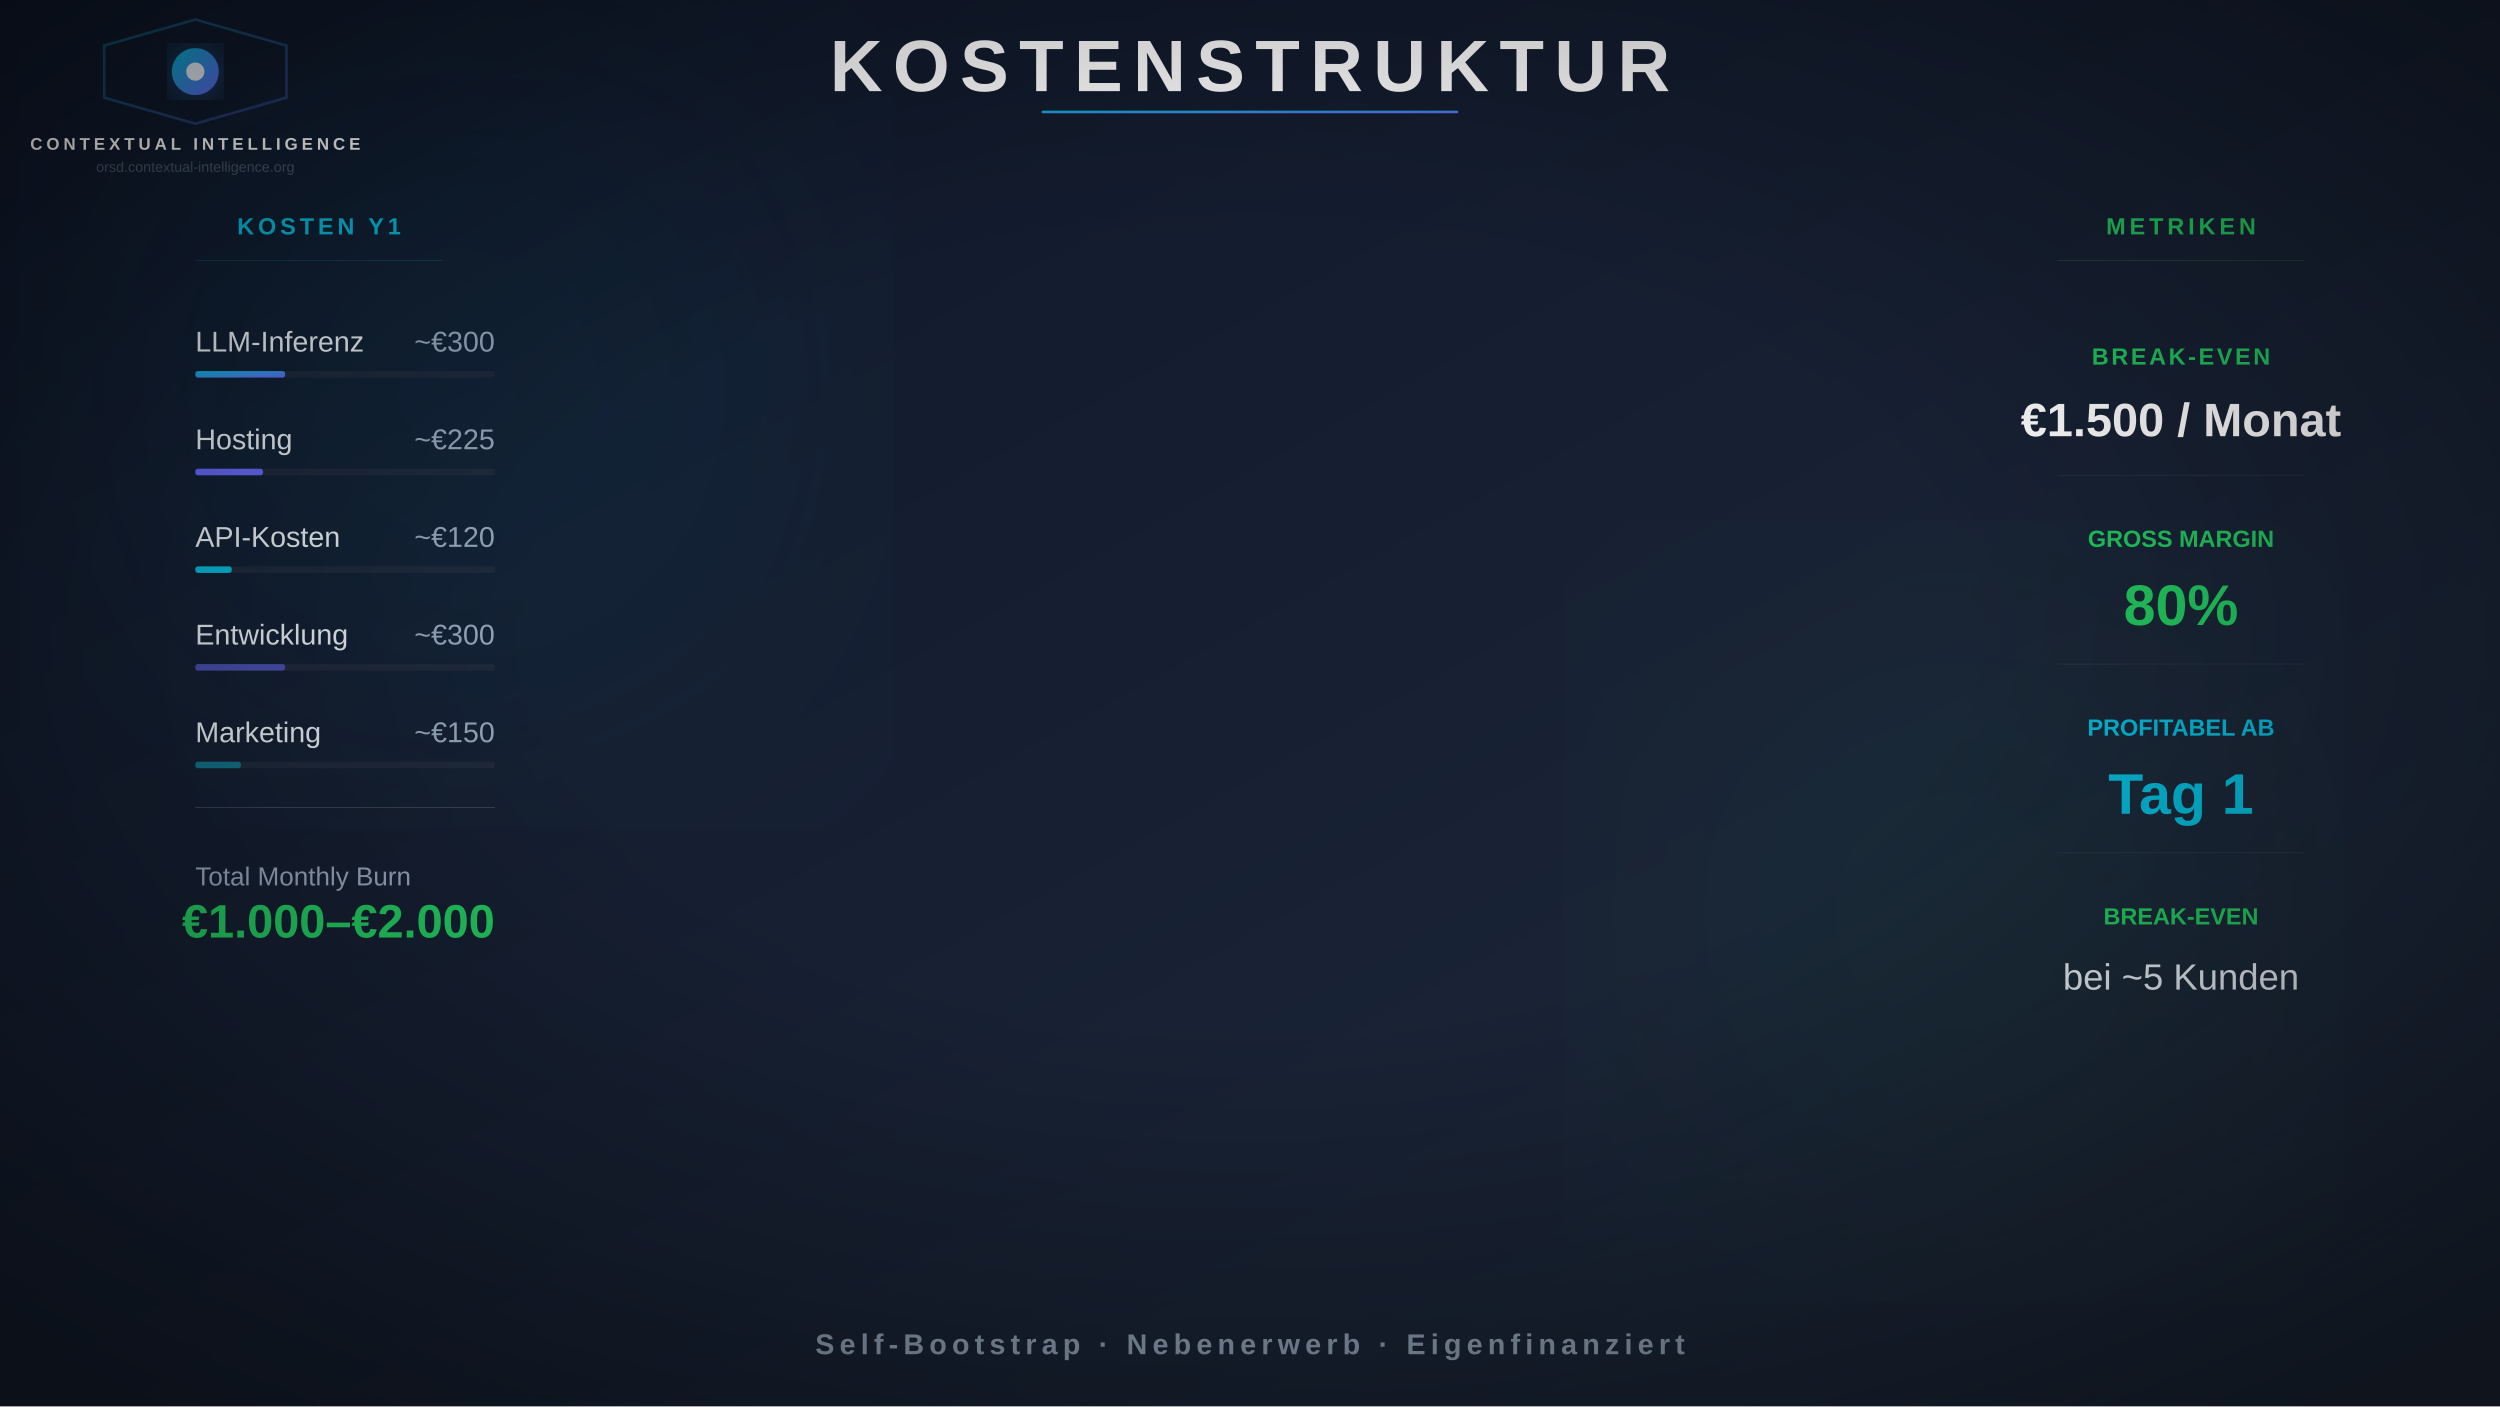
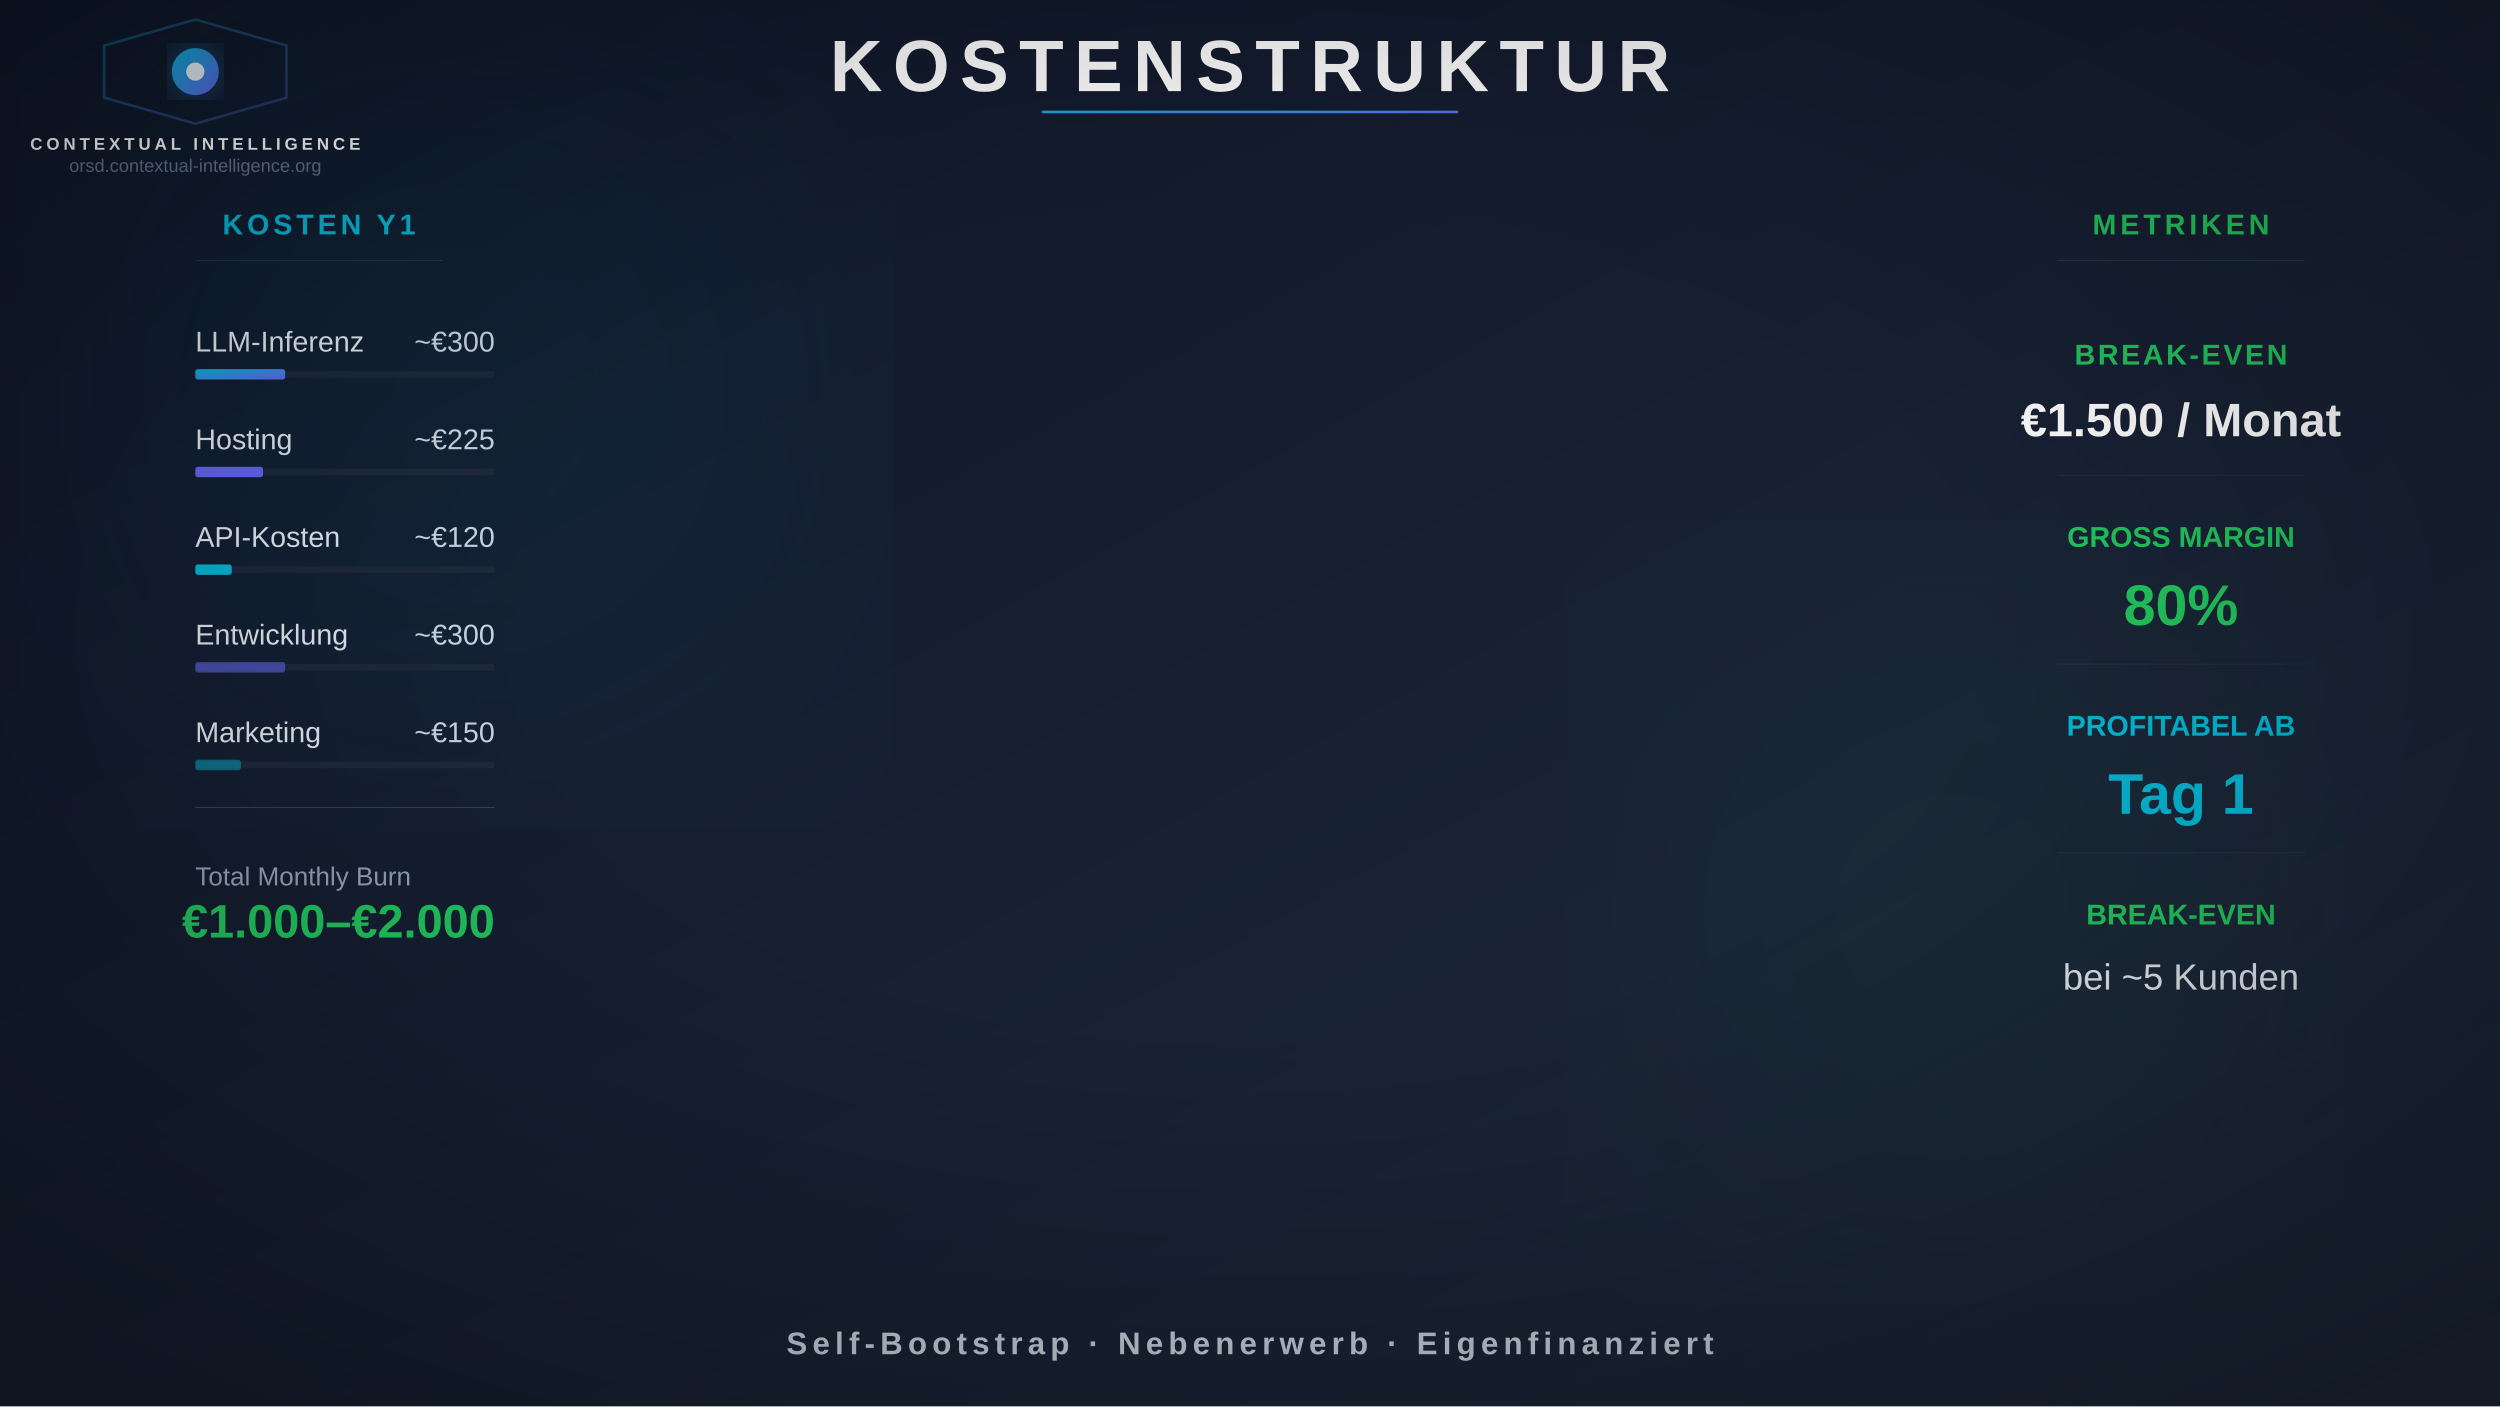
<svg xmlns="http://www.w3.org/2000/svg" viewBox="0 0 1920 1080" width="1920" height="1080">
  <defs>
    <linearGradient id="bg" x1="0%" y1="0%" x2="100%" y2="100%">
      <stop offset="0%" stop-color="#0f172a" />
      <stop offset="100%" stop-color="#1e293b" />
    </linearGradient>
    <linearGradient id="accent" x1="0%" y1="0%" x2="100%" y2="100%">
      <stop offset="0%" stop-color="#06b6d4" />
      <stop offset="100%" stop-color="#6366f1" />
    </linearGradient>
    <filter id="bgBlur">
      <feGaussianBlur stdDeviation="120" />
    </filter>
    <filter id="glow">
      <feGaussianBlur stdDeviation="20" result="b" />
      <feMerge>
        <feMergeNode in="b" />
        <feMergeNode in="SourceGraphic" />
      </feMerge>
    </filter>
    <radialGradient id="vignette" cx="50%" cy="45%" r="70%">
      <stop offset="40%" stop-color="#000" stop-opacity="0" />
-       <stop offset="100%" stop-color="#000" stop-opacity="0.5" />
+       <stop offset="100%" stop-color="#000" stop-opacity="0.35" />
    </radialGradient>
  </defs>
  <rect width="1920" height="1080" fill="url(#bg)" />
  <circle cx="350" cy="300" r="280" fill="#06b6d4" opacity="0.05" filter="url(#bgBlur)" />
  <circle cx="1500" cy="700" r="250" fill="#22c55e" opacity="0.04" filter="url(#bgBlur)" />
  <g transform="translate(150, 55)">
    <polygon points="0,-40 70,-20 70,20 0,40 -70,20 -70,-20" fill="none" stroke="url(#accent)" stroke-width="2" opacity="0.35" />
    <circle cx="0" cy="0" r="18" fill="url(#accent)" filter="url(#glow)" />
    <circle cx="0" cy="0" r="7" fill="#ffffff" opacity="0.9" />
  </g>
  <text x="150" y="115" font-family="'Segoe UI','Helvetica Neue',Arial,sans-serif" font-size="13" font-weight="700" fill="#ffffff" letter-spacing="3" text-anchor="middle">CONTEXTUAL INTELLIGENCE</text>
-   <text x="150" y="132" font-family="'Segoe UI',Arial,sans-serif" font-size="11" fill="#475569" text-anchor="middle">orsd.contextual-intelligence.org</text>
+   <text x="150" y="132" font-family="'Segoe UI',Arial,sans-serif" font-size="14" fill="#64748b" text-anchor="middle">orsd.contextual-intelligence.org</text>
  <text x="960" y="70" font-family="'Segoe UI','Helvetica Neue',Arial,sans-serif" font-size="56" font-weight="700" fill="#ffffff" letter-spacing="8" text-anchor="middle">KOSTENSTRUKTUR</text>
  <rect x="800" y="85" width="320" height="2" fill="url(#accent)" rx="1" />
-   <line x1="420" y1="120" x2="420" y2="1000" stroke="url(#accent)" stroke-width="1" opacity="0.08" />
-   <line x1="1500" y1="120" x2="1500" y2="1000" stroke="url(#accent)" stroke-width="1" opacity="0.08" />
-   <text x="245" y="180" font-family="'Segoe UI',Arial,sans-serif" font-size="18" font-weight="700" fill="#06b6d4" letter-spacing="3" text-anchor="middle">KOSTEN Y1</text>
+   <line x1="420" y1="120" x2="420" y2="1000" stroke="url(#accent)" stroke-width="1" opacity="0.15" />
+   <line x1="1500" y1="120" x2="1500" y2="1000" stroke="url(#accent)" stroke-width="1" opacity="0.15" />
+   <text x="245" y="180" font-family="'Segoe UI',Arial,sans-serif" font-size="22" font-weight="700" fill="#06b6d4" letter-spacing="3" text-anchor="middle">KOSTEN Y1</text>
  <line x1="150" y1="200" x2="340" y2="200" stroke="#06b6d4" stroke-width="0.5" opacity="0.3" />
  <text x="150" y="270" font-family="'Segoe UI',Arial,sans-serif" font-size="22" fill="#e2e8f0">LLM-Inferenz</text>
-   <text x="380" y="270" font-family="'Segoe UI',Arial,sans-serif" font-size="22" fill="#94a3b8" text-anchor="end">~€300</text>
+   <text x="380" y="270" font-family="'Segoe UI',Arial,sans-serif" font-size="22" fill="#cbd5e1" text-anchor="end">~€300</text>
  <rect x="150" y="285" width="230" height="5" rx="2" fill="#1e293b" />
-   <rect x="150" y="285" width="69" height="5" rx="2" fill="url(#accent)" />
+   <rect x="150" y="283.5" width="69" height="8" rx="2" fill="url(#accent)" />
  <text x="150" y="345" font-family="'Segoe UI',Arial,sans-serif" font-size="22" fill="#e2e8f0">Hosting</text>
-   <text x="380" y="345" font-family="'Segoe UI',Arial,sans-serif" font-size="22" fill="#94a3b8" text-anchor="end">~€225</text>
+   <text x="380" y="345" font-family="'Segoe UI',Arial,sans-serif" font-size="22" fill="#cbd5e1" text-anchor="end">~€225</text>
  <rect x="150" y="360" width="230" height="5" rx="2" fill="#1e293b" />
-   <rect x="150" y="360" width="52" height="5" rx="2" fill="#6366f1" />
+   <rect x="150" y="358.5" width="52" height="8" rx="2" fill="#6366f1" />
  <text x="150" y="420" font-family="'Segoe UI',Arial,sans-serif" font-size="22" fill="#e2e8f0">API-Kosten</text>
-   <text x="380" y="420" font-family="'Segoe UI',Arial,sans-serif" font-size="22" fill="#94a3b8" text-anchor="end">~€120</text>
+   <text x="380" y="420" font-family="'Segoe UI',Arial,sans-serif" font-size="22" fill="#cbd5e1" text-anchor="end">~€120</text>
  <rect x="150" y="435" width="230" height="5" rx="2" fill="#1e293b" />
-   <rect x="150" y="435" width="28" height="5" rx="2" fill="#06b6d4" />
+   <rect x="150" y="433.5" width="28" height="8" rx="2" fill="#06b6d4" />
  <text x="150" y="495" font-family="'Segoe UI',Arial,sans-serif" font-size="22" fill="#e2e8f0">Entwicklung</text>
-   <text x="380" y="495" font-family="'Segoe UI',Arial,sans-serif" font-size="22" fill="#94a3b8" text-anchor="end">~€300</text>
+   <text x="380" y="495" font-family="'Segoe UI',Arial,sans-serif" font-size="22" fill="#cbd5e1" text-anchor="end">~€300</text>
  <rect x="150" y="510" width="230" height="5" rx="2" fill="#1e293b" />
-   <rect x="150" y="510" width="69" height="5" rx="2" fill="#6366f1" opacity="0.6" />
+   <rect x="150" y="508.5" width="69" height="8" rx="2" fill="#6366f1" opacity="0.6" />
  <text x="150" y="570" font-family="'Segoe UI',Arial,sans-serif" font-size="22" fill="#e2e8f0">Marketing</text>
-   <text x="380" y="570" font-family="'Segoe UI',Arial,sans-serif" font-size="22" fill="#94a3b8" text-anchor="end">~€150</text>
+   <text x="380" y="570" font-family="'Segoe UI',Arial,sans-serif" font-size="22" fill="#cbd5e1" text-anchor="end">~€150</text>
  <rect x="150" y="585" width="230" height="5" rx="2" fill="#1e293b" />
-   <rect x="150" y="585" width="35" height="5" rx="2" fill="#06b6d4" opacity="0.5" />
+   <rect x="150" y="583.5" width="35" height="8" rx="2" fill="#06b6d4" opacity="0.5" />
  <line x1="150" y1="620" x2="380" y2="620" stroke="#475569" stroke-width="0.5" />
  <text x="150" y="680" font-family="'Segoe UI',Arial,sans-serif" font-size="20" fill="#94a3b8">Total Monthly Burn</text>
  <text x="380" y="720" font-family="'Segoe UI',Arial,sans-serif" font-size="36" font-weight="700" fill="#22c55e" text-anchor="end">€1.000–€2.000</text>
-   <text x="1675" y="180" font-family="'Segoe UI',Arial,sans-serif" font-size="18" font-weight="700" fill="#22c55e" letter-spacing="3" text-anchor="middle">METRIKEN</text>
+   <text x="1675" y="180" font-family="'Segoe UI',Arial,sans-serif" font-size="22" font-weight="700" fill="#22c55e" letter-spacing="3" text-anchor="middle">METRIKEN</text>
  <line x1="1580" y1="200" x2="1770" y2="200" stroke="#22c55e" stroke-width="0.5" opacity="0.3" />
-   <text x="1675" y="280" font-family="'Segoe UI',Arial,sans-serif" font-size="18" font-weight="700" fill="#22c55e" letter-spacing="2" text-anchor="middle">BREAK-EVEN</text>
+   <text x="1675" y="280" font-family="'Segoe UI',Arial,sans-serif" font-size="22" font-weight="700" fill="#22c55e" letter-spacing="2" text-anchor="middle">BREAK-EVEN</text>
  <text x="1675" y="335" font-family="'Segoe UI',Arial,sans-serif" font-size="36" font-weight="700" fill="#ffffff" text-anchor="middle">€1.500 / Monat</text>
  <line x1="1580" y1="365" x2="1770" y2="365" stroke="#475569" stroke-width="0.5" opacity="0.4" />
-   <text x="1675" y="420" font-family="'Segoe UI',Arial,sans-serif" font-size="18" font-weight="700" fill="#22c55e" text-anchor="middle">GROSS MARGIN</text>
+   <text x="1675" y="420" font-family="'Segoe UI',Arial,sans-serif" font-size="22" font-weight="700" fill="#22c55e" text-anchor="middle">GROSS MARGIN</text>
  <text x="1675" y="480" font-family="'Segoe UI',Arial,sans-serif" font-size="44" font-weight="700" fill="#22c55e" text-anchor="middle">80%</text>
  <line x1="1580" y1="510" x2="1770" y2="510" stroke="#475569" stroke-width="0.5" opacity="0.4" />
-   <text x="1675" y="565" font-family="'Segoe UI',Arial,sans-serif" font-size="18" font-weight="700" fill="#06b6d4" text-anchor="middle">PROFITABEL AB</text>
+   <text x="1675" y="565" font-family="'Segoe UI',Arial,sans-serif" font-size="22" font-weight="700" fill="#06b6d4" text-anchor="middle">PROFITABEL AB</text>
  <text x="1675" y="625" font-family="'Segoe UI',Arial,sans-serif" font-size="44" font-weight="700" fill="#06b6d4" text-anchor="middle">Tag 1</text>
  <line x1="1580" y1="655" x2="1770" y2="655" stroke="#475569" stroke-width="0.5" opacity="0.4" />
-   <text x="1675" y="710" font-family="'Segoe UI',Arial,sans-serif" font-size="18" font-weight="700" fill="#22c55e" text-anchor="middle">BREAK-EVEN</text>
+   <text x="1675" y="710" font-family="'Segoe UI',Arial,sans-serif" font-size="22" font-weight="700" fill="#22c55e" text-anchor="middle">BREAK-EVEN</text>
  <text x="1675" y="760" font-family="'Segoe UI',Arial,sans-serif" font-size="28" fill="#e2e8f0" text-anchor="middle">bei ~5 Kunden</text>
-   <text x="960" y="1040" font-family="'Segoe UI','Helvetica Neue',Arial,sans-serif" font-size="22" font-weight="600" fill="#94a3b8" text-anchor="middle" letter-spacing="4">Self-Bootstrap · Nebenerwerb · Eigenfinanziert</text>
+   <text x="960" y="1040" font-family="'Segoe UI','Helvetica Neue',Arial,sans-serif" font-size="24" font-weight="600" fill="#cbd5e1" text-anchor="middle" letter-spacing="4">Self-Bootstrap · Nebenerwerb · Eigenfinanziert</text>
  <rect width="1920" height="1080" fill="url(#vignette)" pointer-events="none" />
</svg>
